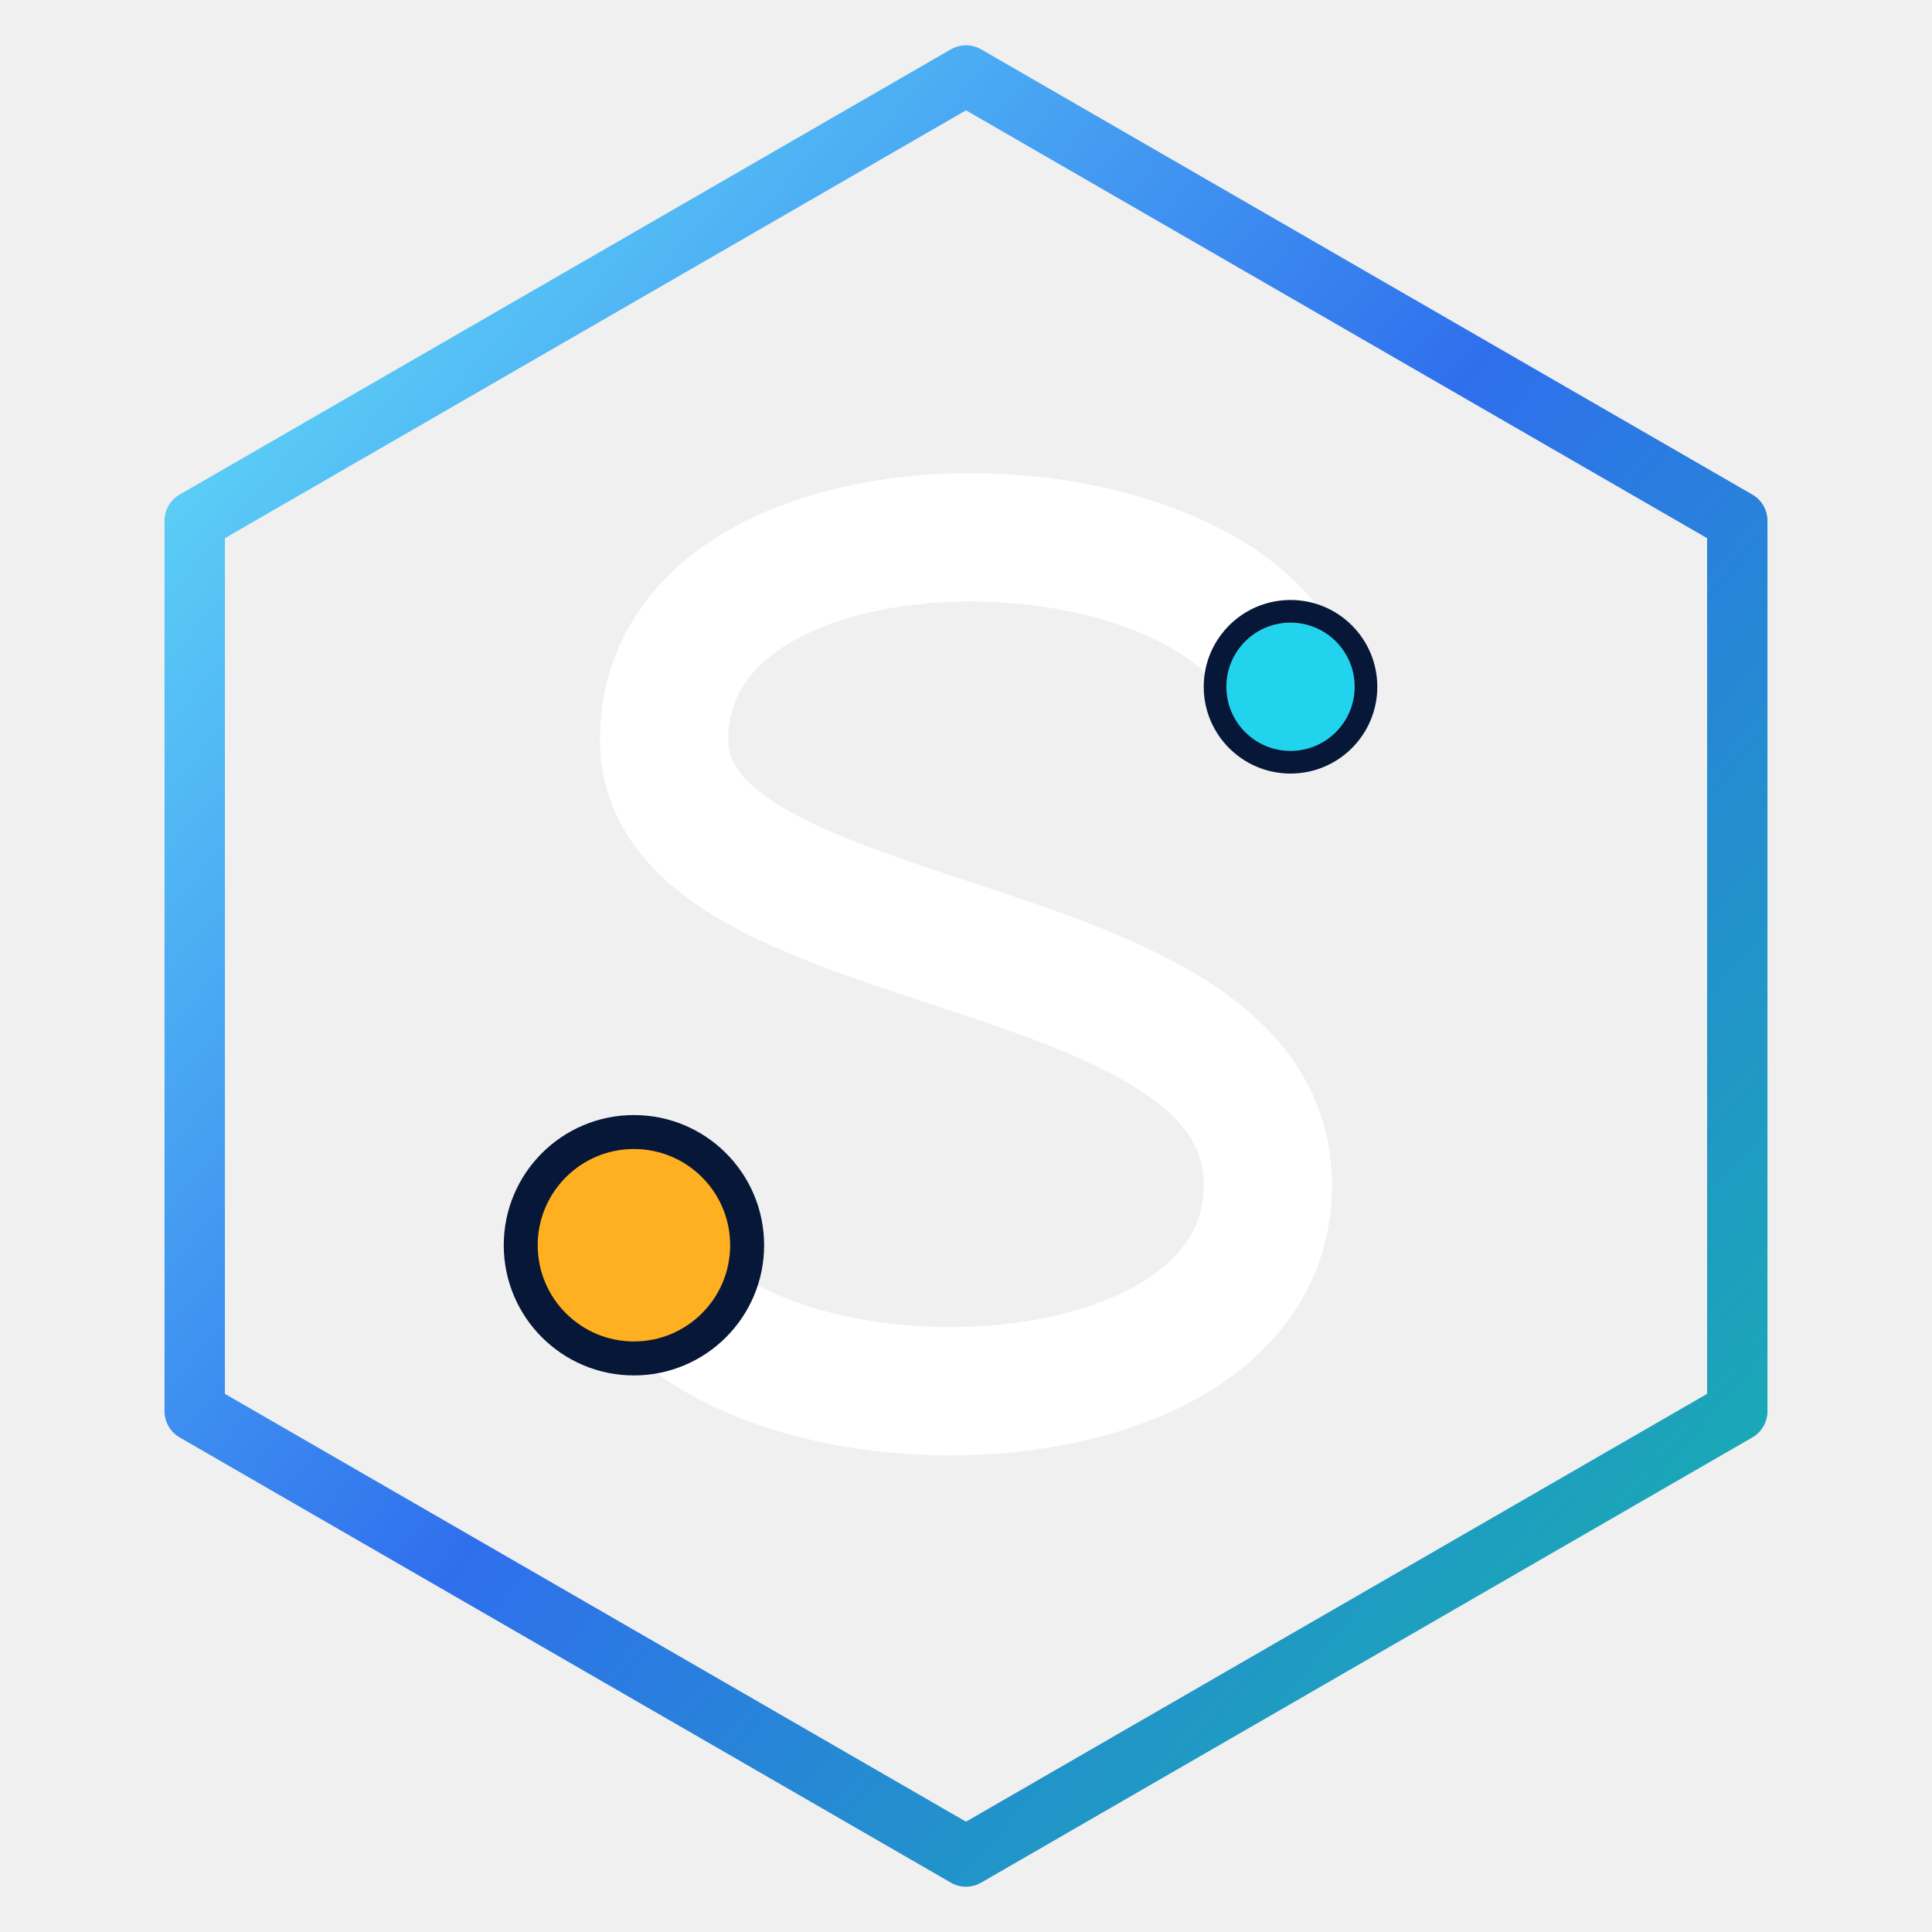
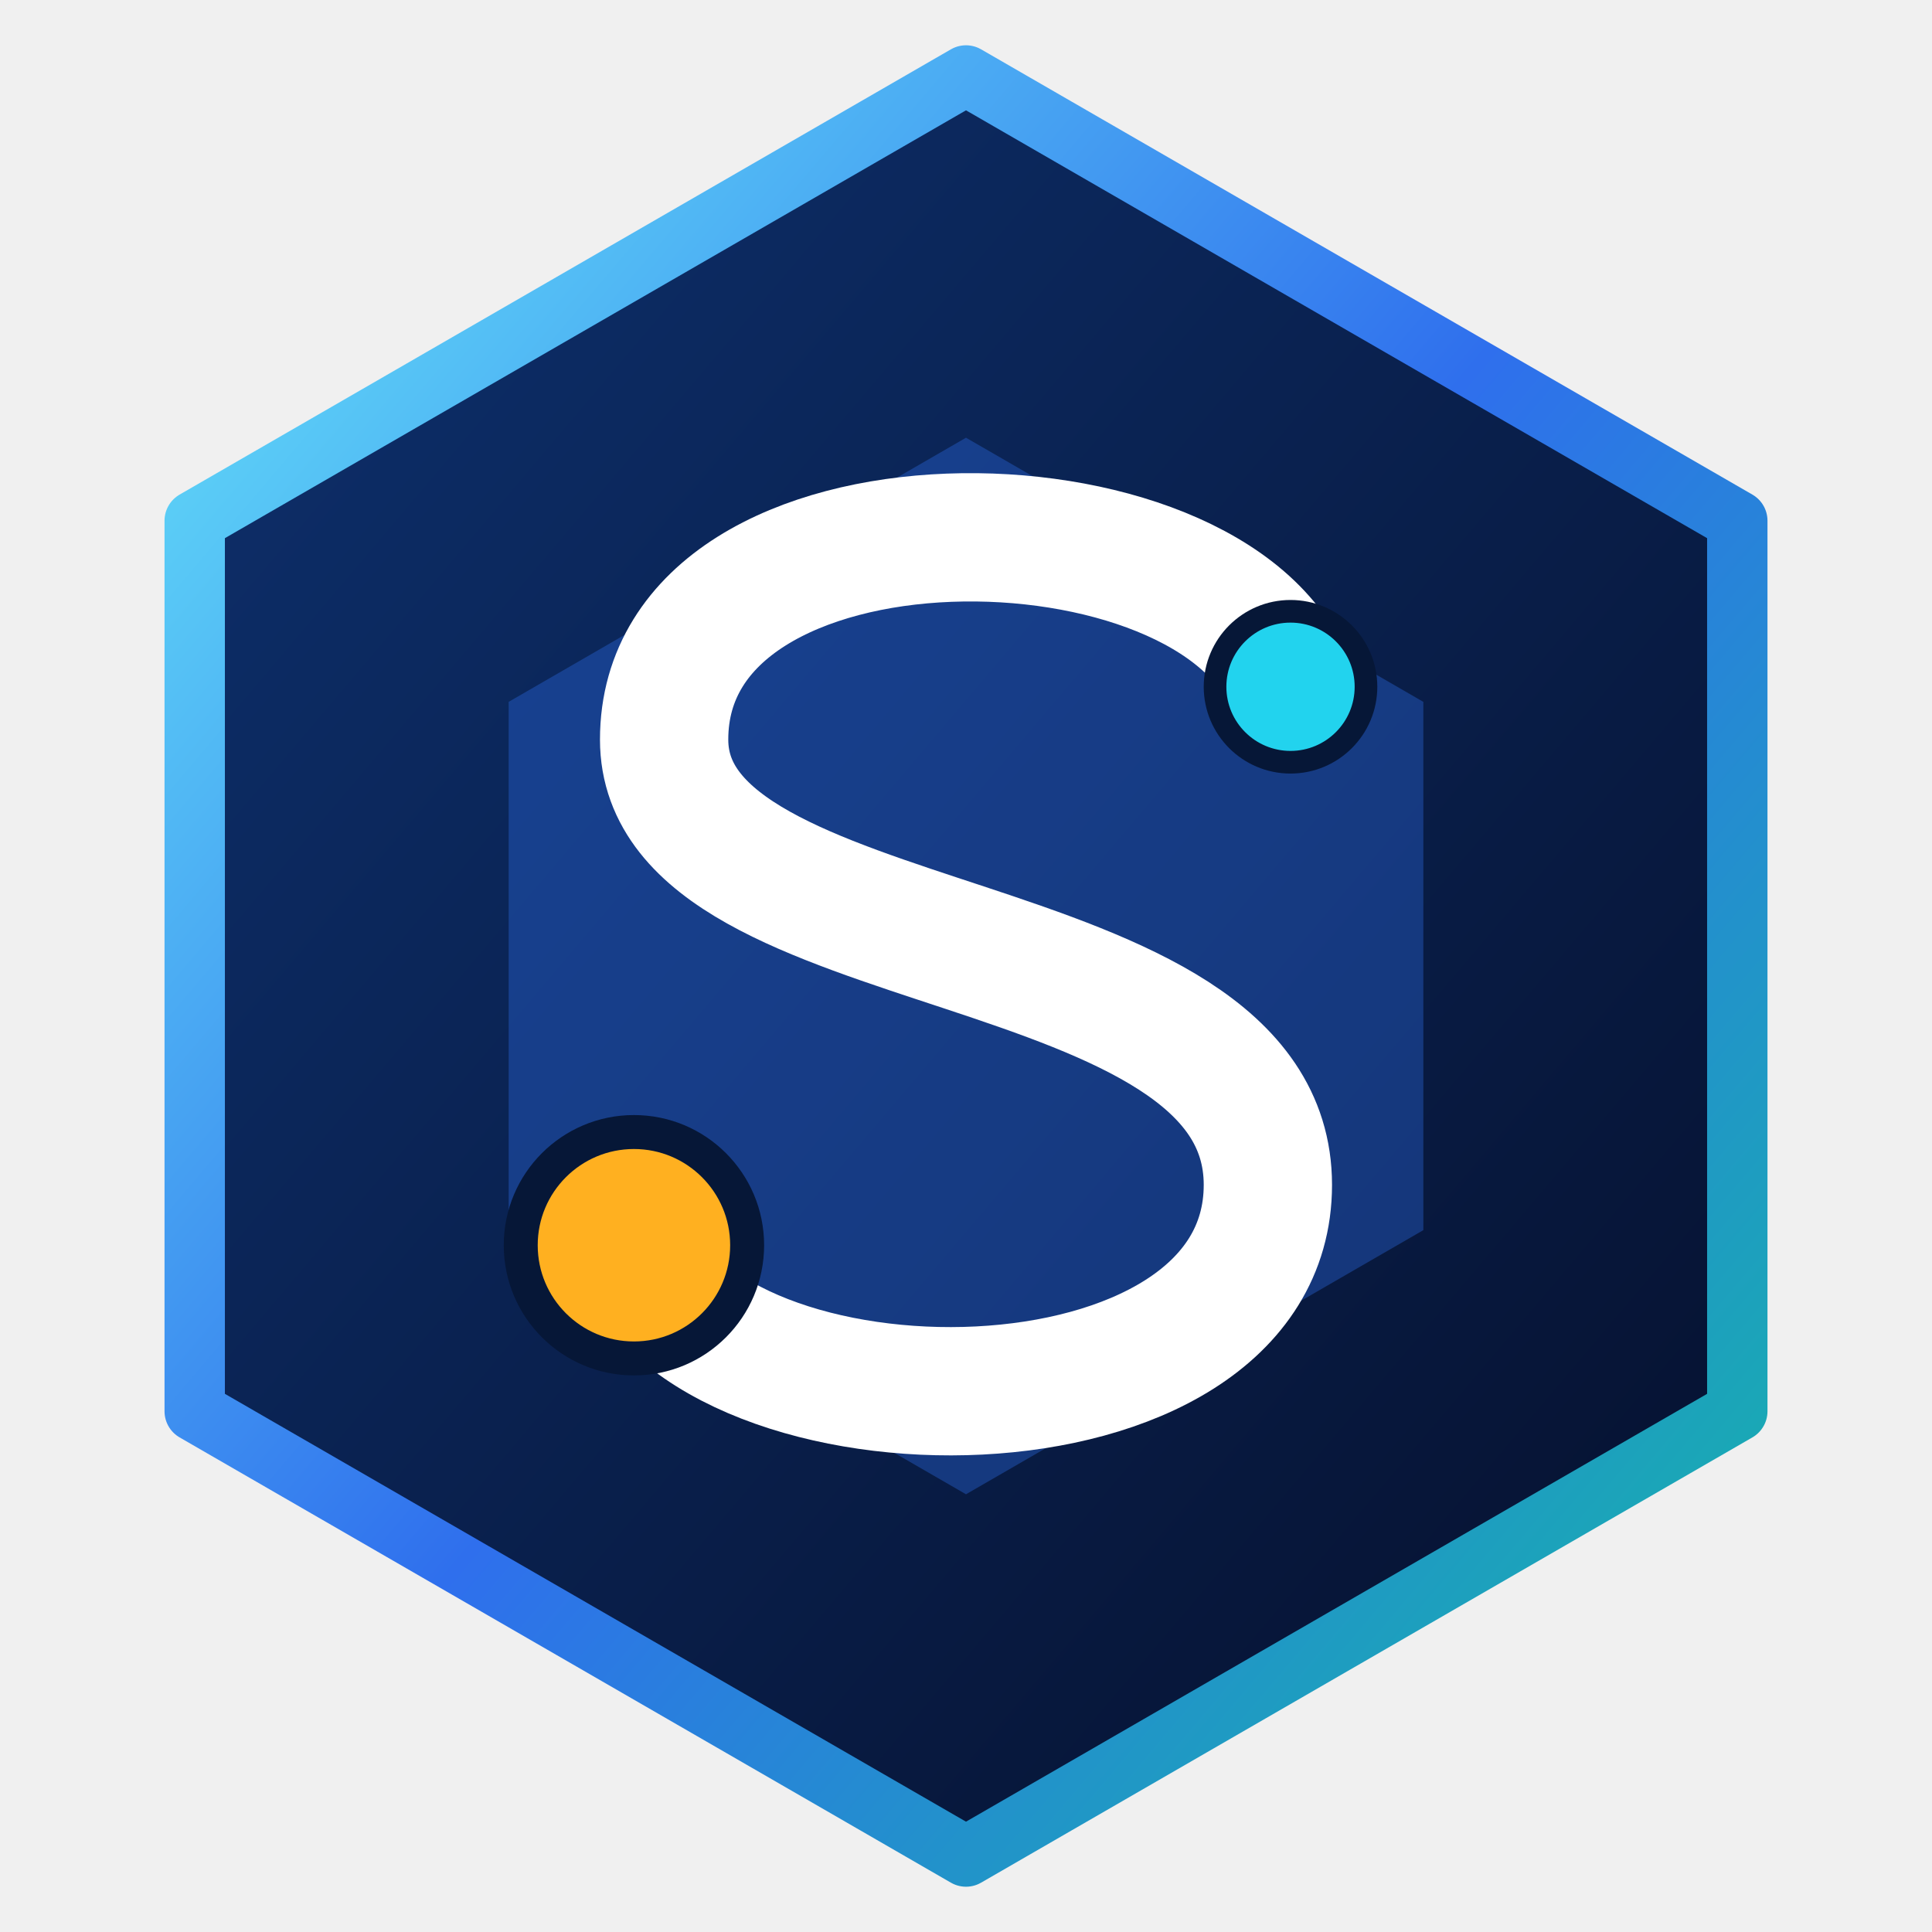
<svg xmlns="http://www.w3.org/2000/svg" viewBox="0 0 512 512" width="512" height="512" role="img" aria-label="Syntro">
  <defs>
    <linearGradient id="ibg" x1="0" y1="0" x2="1" y2="1">
      <stop offset="0" stop-color="#0E316F" />
      <stop offset="1" stop-color="#050F2B" />
    </linearGradient>
    <linearGradient id="irim" x1="0" y1="0" x2="1" y2="1">
      <stop offset="0" stop-color="#67E8F9" />
      <stop offset=".5" stop-color="#2F6FED" />
      <stop offset="1" stop-color="#14B8A6" />
    </linearGradient>
  </defs>
-   <polygon points="256.0,20.0 460.4,138.0 460.4,374.0 256.0,492.0 51.6,374.0 51.6,138.0" fill="none" stroke="url(#irim)" stroke-width="16" stroke-linejoin="round" />
-   <polygon points="256.0,116.0 377.2,186.0 377.2,326.0 256.0,396.0 134.8,326.0 134.8,186.0" fill="none" />
+   <polygon points="256.0,20.0 460.4,138.0 460.4,374.0 256.0,492.0 51.6,374.0 51.6,138.0" fill="url(#ibg)" stroke="url(#irim)" stroke-width="16" stroke-linejoin="round" />
+   <polygon points="256.0,116.0 377.2,186.0 377.2,326.0 256.0,396.0 134.8,326.0 134.8,186.0" fill="#2F6FED" fill-opacity=".35" />
  <path d="M342 182 C322 128 176 126 176 196 C176 256 336 244 336 314 C336 384 188 384 168 330" fill="none" stroke="#FFFFFF" stroke-width="34" stroke-linecap="round" stroke-linejoin="round" />
  <circle cx="342" cy="182" r="20" fill="#22D3EE" stroke="#061737" stroke-width="6" />
  <circle cx="168" cy="330" r="30" fill="#FFB020" stroke="#061737" stroke-width="9" />
</svg>
